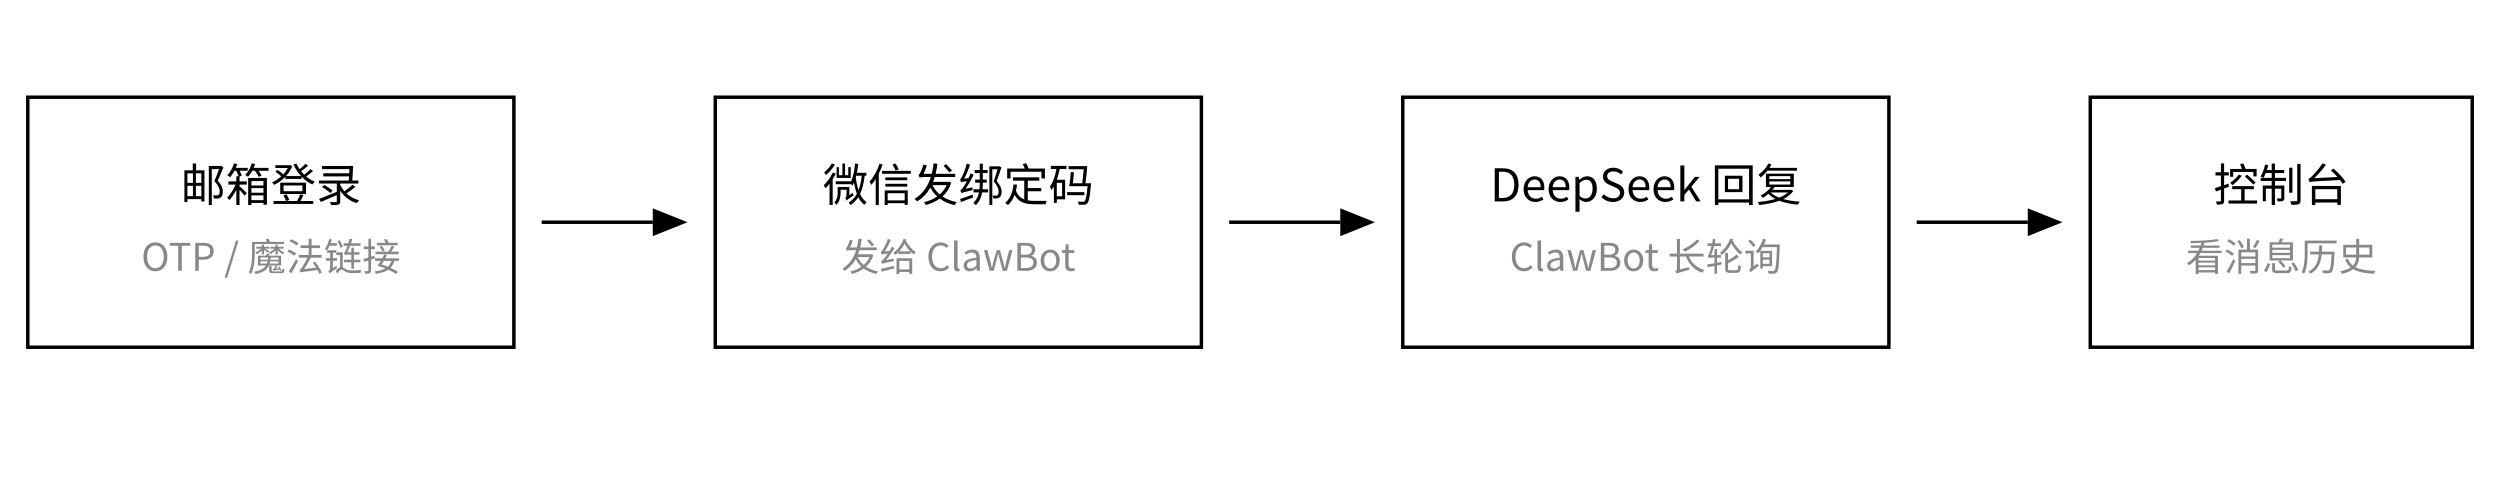
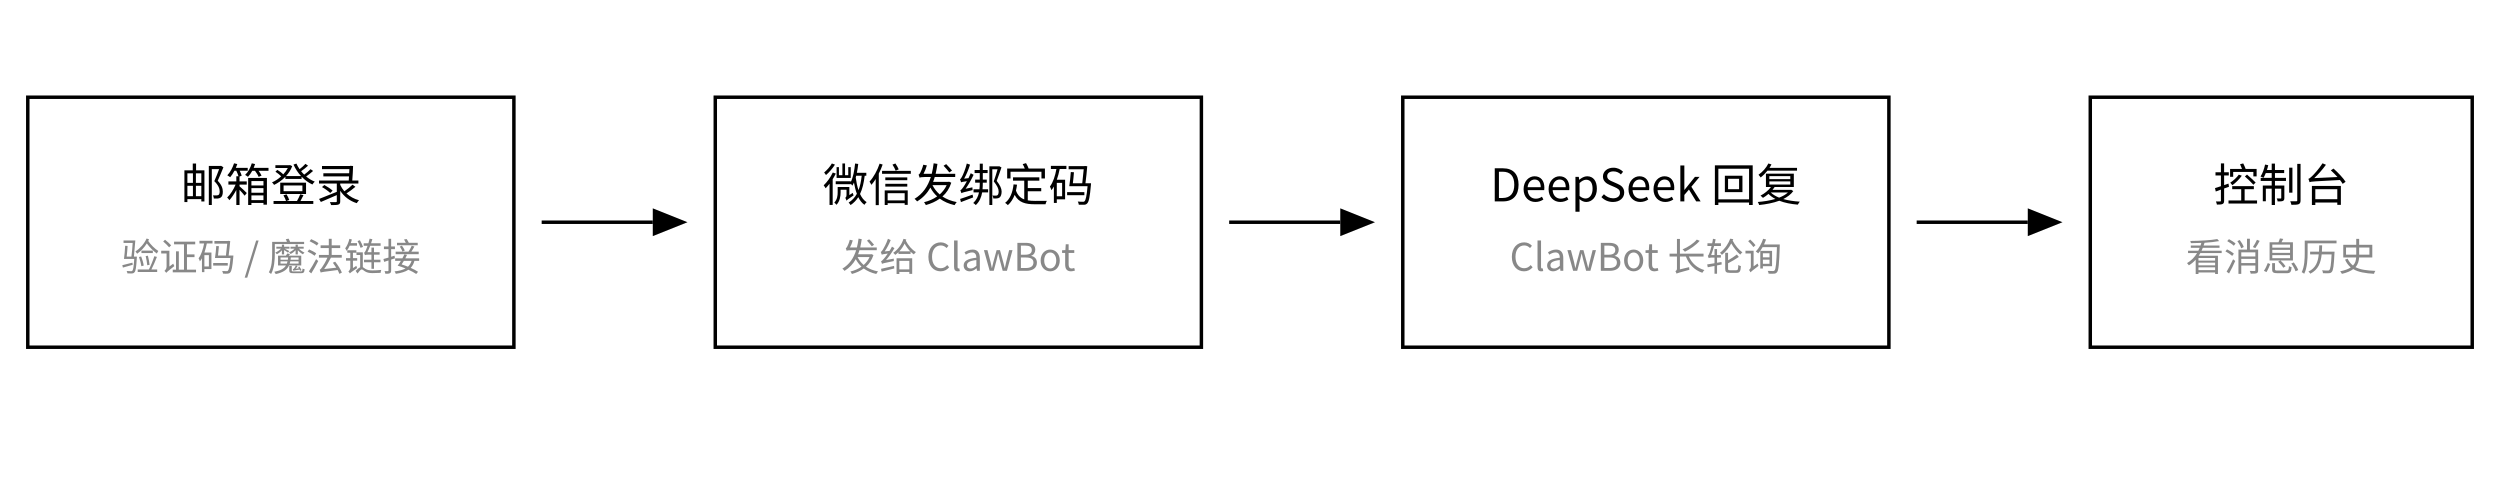
<svg xmlns="http://www.w3.org/2000/svg" viewBox="0 0 720 140" role="img" aria-labelledby="title desc">
  <style>
    .box { fill: none; stroke: currentColor; stroke-width: 1; }
    .lab { font-family: "Noto Sans CJK SC", "Source Han Sans SC", "Noto Sans SC", sans-serif; font-size: 13px; fill: currentColor; }
    .sub { font-family: "Noto Sans CJK SC", "Source Han Sans SC", "Noto Sans SC", sans-serif; font-size: 11px; fill: #888888; }
    .arr { fill: none; stroke: currentColor; stroke-width: 1; }
  </style>
  <rect class="box" x="8" y="28" width="140" height="72" />
  <text class="lab" x="78" y="58" text-anchor="middle">邮箱登录</text>
-   <text class="sub" x="78" y="78" text-anchor="middle">OTP / 魔法链接</text>
+   <text class="sub" x="78" y="78" text-anchor="middle">验证码 / 魔法链接</text>
  <path class="arr" d="M156 64 H188" />
  <polygon fill="currentColor" points="188,60 198,64 188,68" />
  <rect class="box" x="206" y="28" width="140" height="72" />
  <text class="lab" x="276" y="58" text-anchor="middle">微信发绑定码</text>
  <text class="sub" x="276" y="78" text-anchor="middle">发给 ClawBot</text>
  <path class="arr" d="M354 64 H386" />
  <polygon fill="currentColor" points="386,60 396,64 386,68" />
  <rect class="box" x="404" y="28" width="140" height="72" />
  <text class="lab" x="474" y="58" text-anchor="middle">DeepSeek 回复</text>
  <text class="sub" x="474" y="78" text-anchor="middle">ClawBot 长轮询</text>
  <path class="arr" d="M552 64 H584" />
  <polygon fill="currentColor" points="584,60 594,64 584,68" />
  <rect class="box" x="602" y="28" width="110" height="72" />
  <text class="lab" x="657" y="58" text-anchor="middle">控制台</text>
  <text class="sub" x="657" y="78" text-anchor="middle">看消息历史</text>
</svg>
